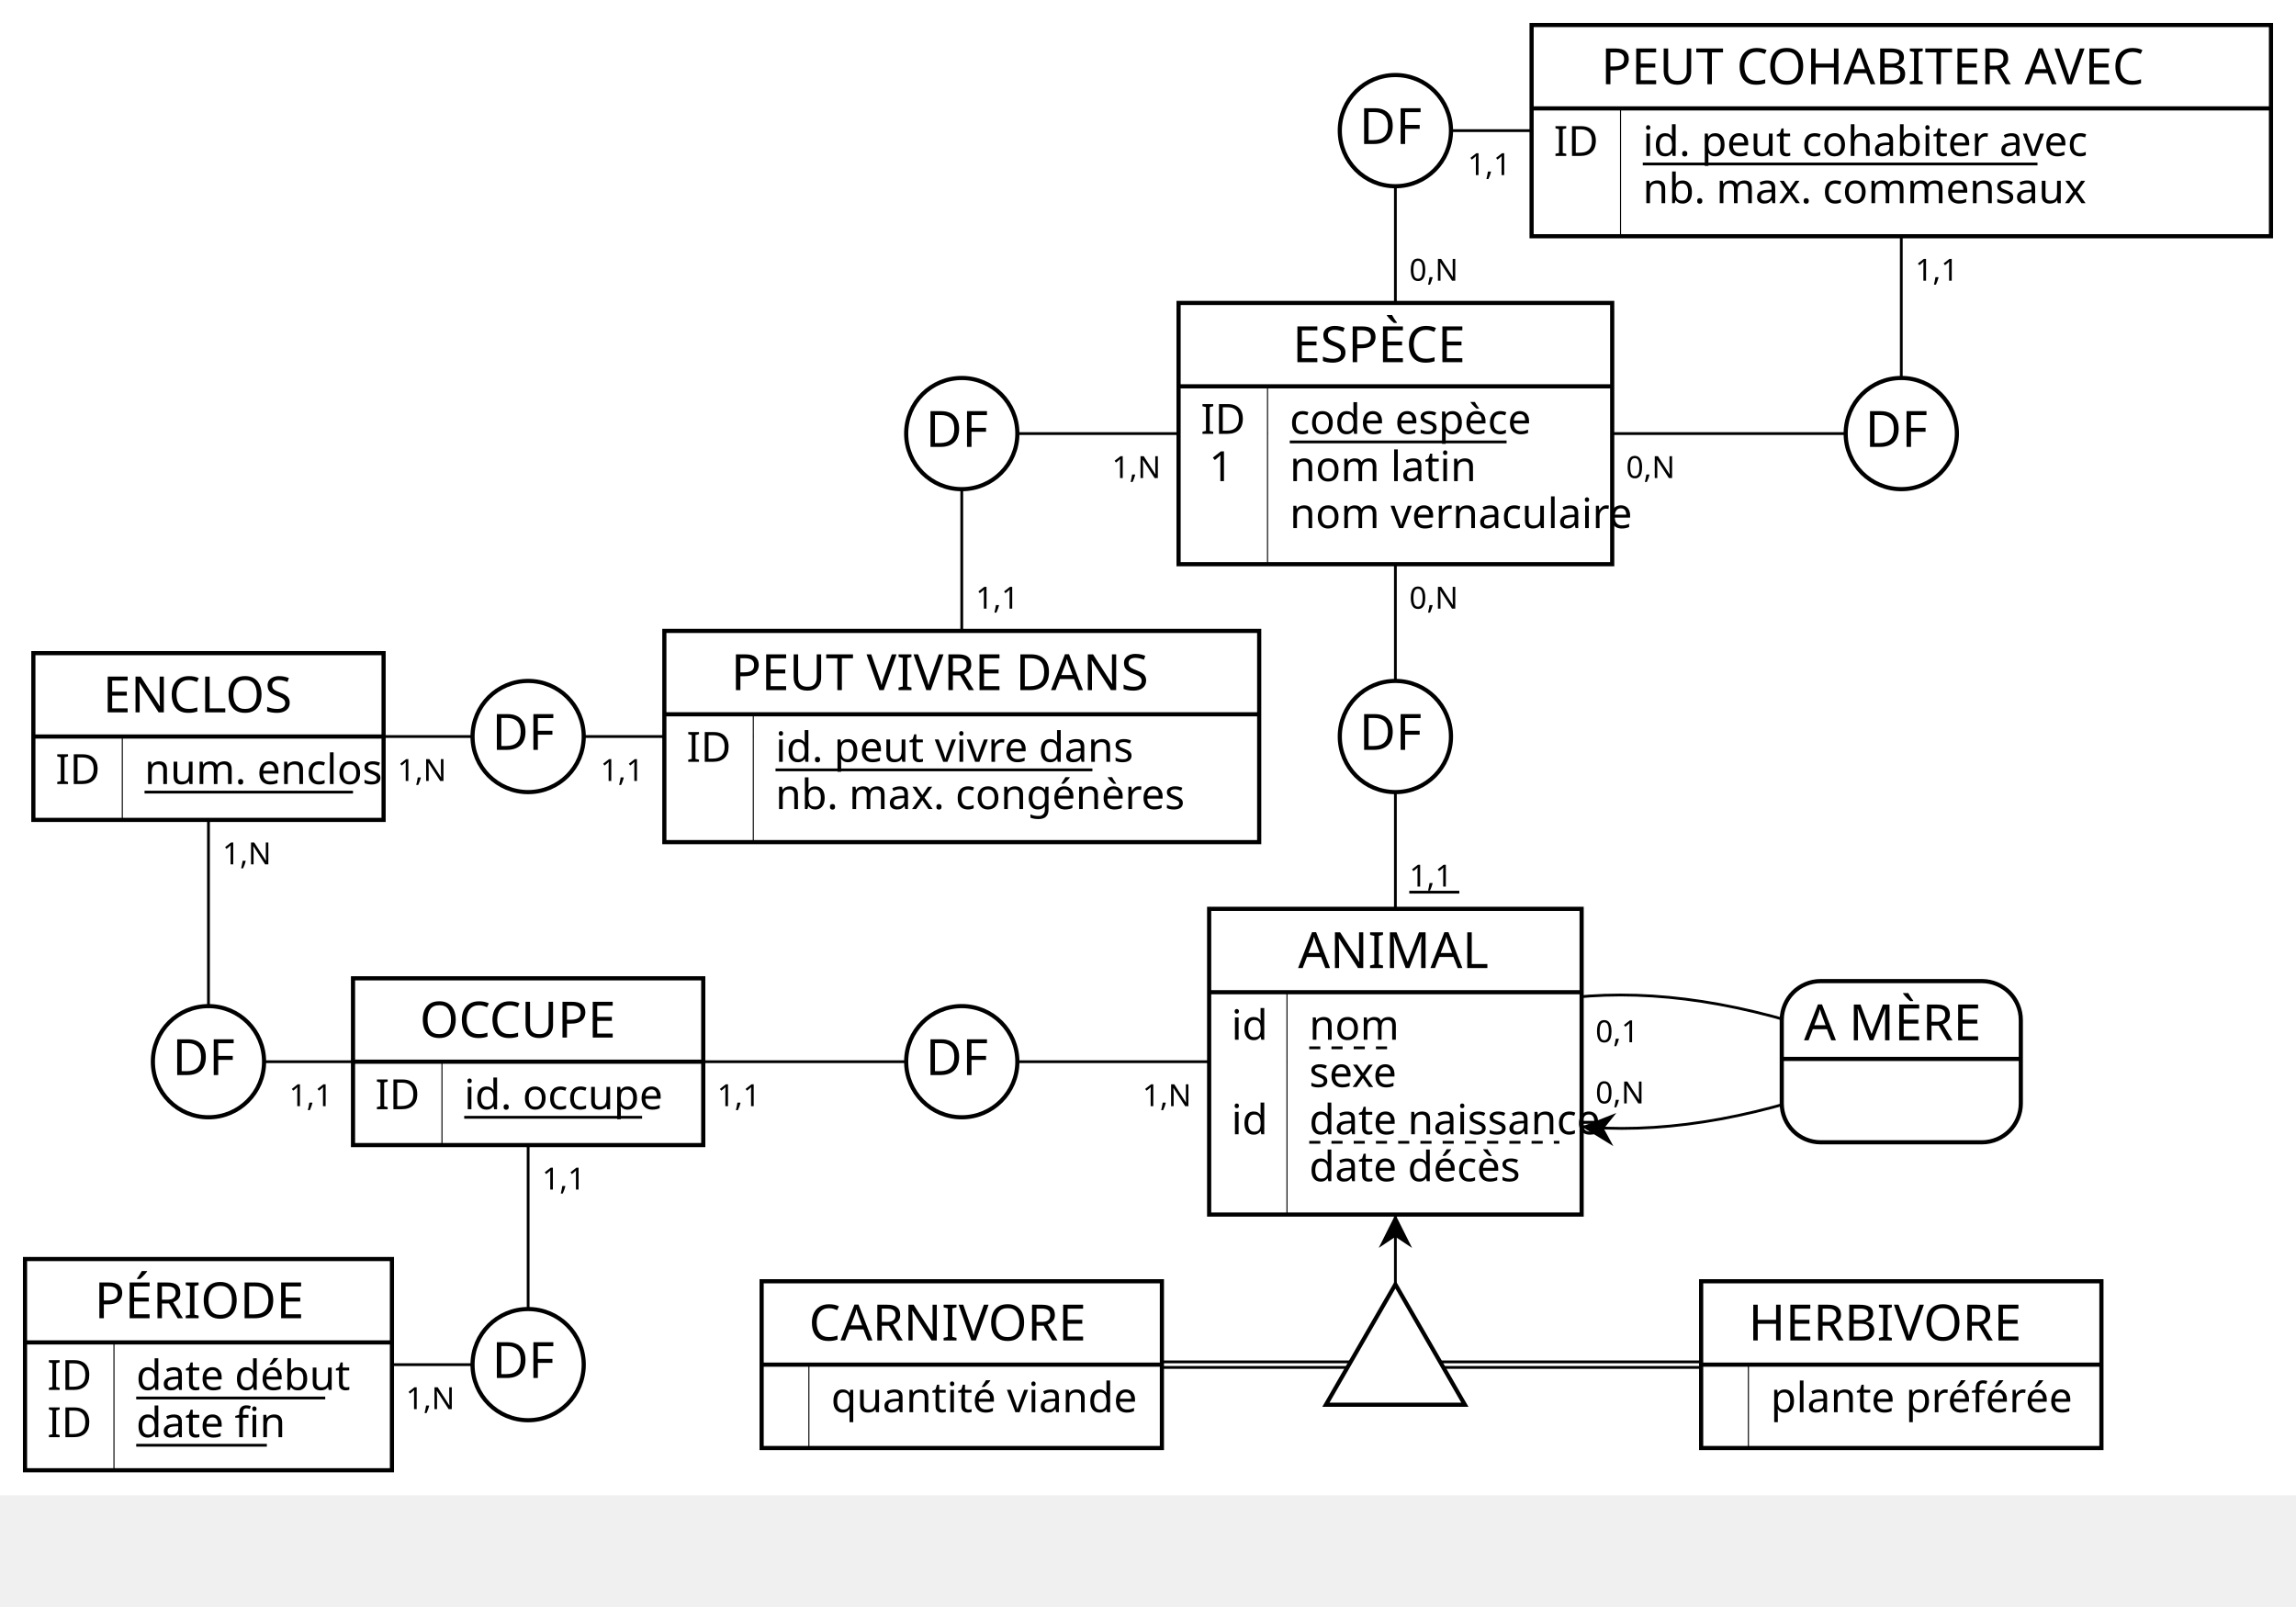
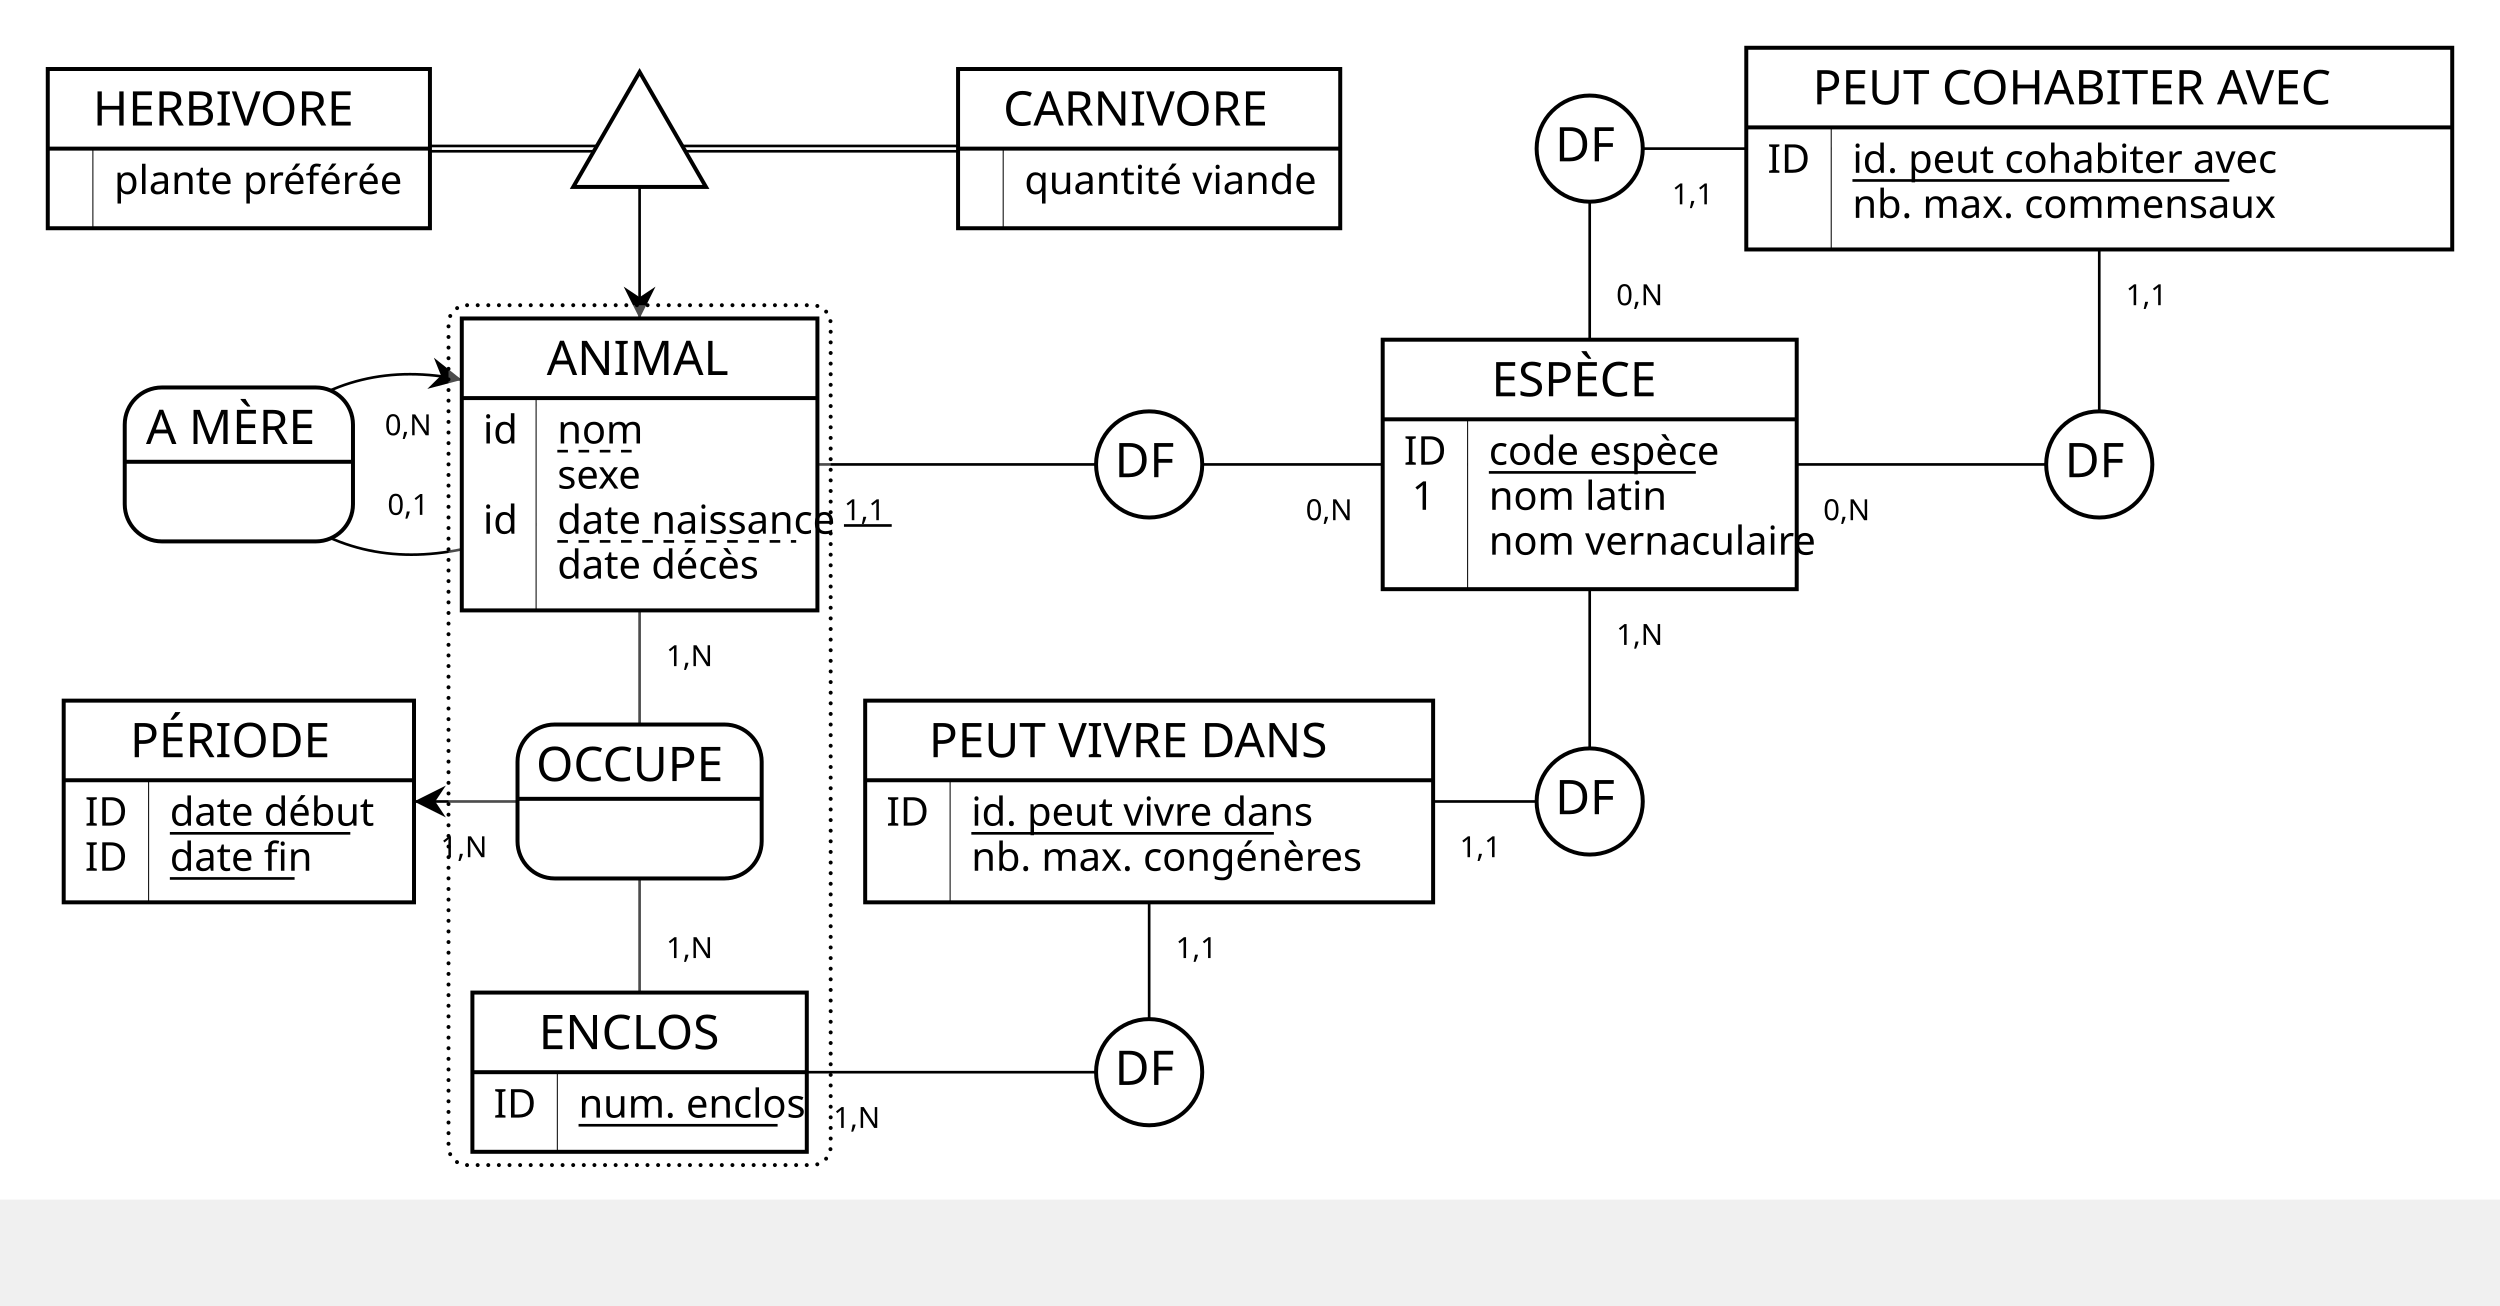
- <svg xmlns="http://www.w3.org/2000/svg" width="826" height="578" viewBox="0 0 826 578">
-   <rect x="0" y="0" width="826" height="538" fill="#FFFFFF" stroke="none" stroke-width="0" />
-   <g>
-     <line x1="502" y1="382" x2="502" y2="491" stroke="#000000" stroke-width="1" />
-     <polygon points="502 437 508 449 502 445 496 449" fill="#000000" stroke-width="0" />
-     <line x1="346" y1="492" x2="502" y2="492" stroke="#000000" stroke-width="1" />
-     <line x1="346" y1="490" x2="502" y2="490" stroke="#000000" stroke-width="1" />
-     <line x1="684" y1="492" x2="502" y2="492" stroke="#000000" stroke-width="1" />
-     <line x1="684" y1="490" x2="502" y2="490" stroke="#000000" stroke-width="1" />
-     <g>
-       <polygon points="502 462.13 477 505.43 527 505.43" stroke="#000000" stroke-width="1.5" fill="#FFFFFF" />
-       <text x="502" y="497" fill="#000000" font-family="Copperplate" font-size="18" />
-     </g>
-   </g>
-   <g>
-     <line x1="684" y1="47" x2="502" y2="47" stroke="#000000" stroke-width="1" />
-     <line x1="502" y1="156" x2="502" y2="47" stroke="#000000" stroke-width="1" />
-     <g>
-       <circle cx="502" cy="47" r="20" stroke="#000000" stroke-width="1.5" fill="#FFFFFF" />
-       <text x="489" y="51.8" fill="#000000" font-family="Copperplate" font-size="18">DF</text>
-     </g>
-     <text x="528" y="63" fill="#000000" font-family="Futura" font-size="11">1,1</text>
-     <text x="507" y="101" fill="#000000" font-family="Futura" font-size="11">0,N</text>
-   </g>
-   <g>
-     <line x1="346" y1="265" x2="346" y2="156" stroke="#000000" stroke-width="1" />
-     <line x1="502" y1="156" x2="346" y2="156" stroke="#000000" stroke-width="1" />
-     <g>
-       <circle cx="346" cy="156" r="20" stroke="#000000" stroke-width="1.5" fill="#FFFFFF" />
-       <text x="333" y="160.8" fill="#000000" font-family="Copperplate" font-size="18">DF</text>
-     </g>
-     <text x="351" y="219" fill="#000000" font-family="Futura" font-size="11">1,1</text>
-     <text x="400" y="172" fill="#000000" font-family="Futura" font-size="11">1,N</text>
-   </g>
-   <g>
-     <line x1="684" y1="47" x2="684" y2="156" stroke="#000000" stroke-width="1" />
-     <line x1="502" y1="156" x2="684" y2="156" stroke="#000000" stroke-width="1" />
-     <g>
-       <circle cx="684" cy="156" r="20" stroke="#000000" stroke-width="1.5" fill="#FFFFFF" />
-       <text x="671" y="160.8" fill="#000000" font-family="Copperplate" font-size="18">DF</text>
-     </g>
-     <text x="689" y="101" fill="#000000" font-family="Futura" font-size="11">1,1</text>
-     <text x="585" y="172" fill="#000000" font-family="Futura" font-size="11">0,N</text>
-   </g>
-   <g>
-     <line x1="346" y1="265" x2="190" y2="265" stroke="#000000" stroke-width="1" />
-     <line x1="75" y1="265" x2="190" y2="265" stroke="#000000" stroke-width="1" />
-     <g>
-       <circle cx="190" cy="265" r="20" stroke="#000000" stroke-width="1.5" fill="#FFFFFF" />
-       <text x="177" y="269.8" fill="#000000" font-family="Copperplate" font-size="18">DF</text>
-     </g>
-     <text x="216" y="281" fill="#000000" font-family="Futura" font-size="11">1,1</text>
-     <text x="143" y="281" fill="#000000" font-family="Futura" font-size="11">1,N</text>
-   </g>
-   <g>
-     <line x1="502" y1="156" x2="502" y2="265" stroke="#000000" stroke-width="1" />
-     <line x1="502" y1="382" x2="502" y2="265" stroke="#000000" stroke-width="1" />
-     <g>
-       <circle cx="502" cy="265" r="20" stroke="#000000" stroke-width="1.5" fill="#FFFFFF" />
-       <text x="489" y="269.8" fill="#000000" font-family="Copperplate" font-size="18">DF</text>
-     </g>
-     <text x="507" y="219" fill="#000000" font-family="Futura" font-size="11">0,N</text>
-     <text x="507" y="319" fill="#000000" font-family="Futura" font-size="11">1,1</text>
-     <line x1="507" y1="321" x2="525" y2="321" stroke="#000000" stroke-width="1" />
-   </g>
-   <g>
-     <line x1="190" y1="382" x2="75" y2="382" stroke="#000000" stroke-width="1" />
-     <line x1="75" y1="265" x2="75" y2="382" stroke="#000000" stroke-width="1" />
-     <g>
-       <circle cx="75" cy="382" r="20" stroke="#000000" stroke-width="1.5" fill="#FFFFFF" />
-       <text x="62" y="386.8" fill="#000000" font-family="Copperplate" font-size="18">DF</text>
-     </g>
-     <text x="104" y="398" fill="#000000" font-family="Futura" font-size="11">1,1</text>
-     <text x="80" y="311" fill="#000000" font-family="Futura" font-size="11">1,N</text>
-   </g>
-   <g>
-     <line x1="190" y1="382" x2="346" y2="382" stroke="#000000" stroke-width="1" />
-     <line x1="502" y1="382" x2="346" y2="382" stroke="#000000" stroke-width="1" />
-     <g>
-       <circle cx="346" cy="382" r="20" stroke="#000000" stroke-width="1.5" fill="#FFFFFF" />
-       <text x="333" y="386.8" fill="#000000" font-family="Copperplate" font-size="18">DF</text>
-     </g>
-     <text x="258" y="398" fill="#000000" font-family="Futura" font-size="11">1,1</text>
-     <text x="411" y="398" fill="#000000" font-family="Futura" font-size="11">1,N</text>
-   </g>
-   <g>
-     <path d="M502 382 C549.33 350 610 350 684 382" fill="none" stroke="#000000" stroke-width="1" />
-     <path d="M502 382 C550 414 610.67 414 684 382" fill="none" stroke="#000000" stroke-width="1" />
-     <polygon points="569.01 405.37 581.49 400.45 576.98 406.07 580.43 412.4" fill="#000000" stroke-width="0" />
-     <g>
-       <path d="M713 353 a14 14 90 0 1 14 14 V381 h-86 V367 a14 14 90 0 1 14 -14" fill="#FFFFFF" stroke="#FFFFFF" stroke-width="0" />
-       <path d="M727 381 v16 a14 14 90 0 1 -14 14 H655 a14 14 90 0 1 -14 -14 V381 H86" fill="#FFFFFF" stroke="#FFFFFF" stroke-width="0" />
-       <rect x="641" y="353" width="86" height="58" fill="none" rx="14" stroke="#000000" stroke-width="1.5" />
-       <line x1="641" y1="381" x2="727" y2="381" stroke="#000000" stroke-width="1.5" />
-       <text x="649" y="374.3" fill="#000000" font-family="Copperplate" font-size="18">A MÈRE</text>
-     </g>
-     <text x="574" y="375" fill="#000000" font-family="Futura" font-size="11">0,1</text>
-     <text x="574" y="397" fill="#000000" font-family="Futura" font-size="11">0,N</text>
-   </g>
-   <g>
-     <line x1="190" y1="382" x2="190" y2="491" stroke="#000000" stroke-width="1" />
-     <line x1="75" y1="491" x2="190" y2="491" stroke="#000000" stroke-width="1" />
-     <g>
-       <circle cx="190" cy="491" r="20" stroke="#000000" stroke-width="1.5" fill="#FFFFFF" />
-       <text x="177" y="495.8" fill="#000000" font-family="Copperplate" font-size="18">DF</text>
-     </g>
-     <text x="195" y="428" fill="#000000" font-family="Futura" font-size="11">1,1</text>
-     <text x="146" y="507" fill="#000000" font-family="Futura" font-size="11">1,N</text>
-   </g>
-   <g>
-     <g>
-       <rect x="551" y="9" width="266" height="30" fill="#FFFFFF" stroke="none" stroke-width="0" opacity="1" />
-       <rect x="583" y="39" width="234" height="46" fill="#FFFFFF" stroke="none" stroke-width="0" opacity="1" />
-       <rect x="551" y="39" width="32" height="46" fill="#FFFFFF" stroke="none" stroke-width="0" opacity="1" />
-       <line x1="583" y1="39" x2="583" y2="85" stroke="#000000" stroke-width="0.38" />
-       <rect x="551" y="9" width="266" height="76" fill="none" stroke="#000000" stroke-width="1.5" opacity="1" />
-       <line x1="551" y1="39" x2="817" y2="39" stroke="#000000" stroke-width="1.5" />
-     </g>
-     <text x="576" y="30.3" fill="#000000" font-family="Copperplate" font-size="18">PEUT COHABITER AVEC</text>
-     <text x="591" y="56.1" fill="#000000" font-family="Gill Sans" font-size="15">id. peut cohabiter avec</text>
-     <text x="559" y="56.1" fill="#000000" font-family="Gill Sans" font-size="15">ID</text>
-     <line x1="591" y1="59" x2="733" y2="59" stroke="#000000" stroke-width="1" />
-     <text x="591" y="73.1" fill="#000000" font-family="Gill Sans" font-size="15">nb. max. commensaux</text>
-     <text x="566" y="73.1" fill="#000000" font-family="Gill Sans" font-size="15" />
-   </g>
-   <g>
-     <g>
-       <rect x="424" y="109" width="156" height="30" fill="#FFFFFF" stroke="none" stroke-width="0" opacity="1" />
-       <rect x="456" y="139" width="124" height="64" fill="#FFFFFF" stroke="none" stroke-width="0" opacity="1" />
-       <rect x="424" y="139" width="32" height="64" fill="#FFFFFF" stroke="none" stroke-width="0" opacity="1" />
-       <line x1="456" y1="139" x2="456" y2="203" stroke="#000000" stroke-width="0.38" />
-       <rect x="424" y="109" width="156" height="94" fill="none" stroke="#000000" stroke-width="1.5" opacity="1" />
-       <line x1="424" y1="139" x2="580" y2="139" stroke="#000000" stroke-width="1.5" />
-     </g>
-     <text x="465" y="130.3" fill="#000000" font-family="Copperplate" font-size="18">ESPÈCE</text>
-     <text x="464" y="156.1" fill="#000000" font-family="Gill Sans" font-size="15">code espèce</text>
-     <text x="432" y="156.1" fill="#000000" font-family="Gill Sans" font-size="15">ID</text>
-     <line x1="464" y1="159" x2="542" y2="159" stroke="#000000" stroke-width="1" />
-     <text x="464" y="173.1" fill="#000000" font-family="Gill Sans" font-size="15">nom latin</text>
-     <text x="435" y="173.1" fill="#000000" font-family="Gill Sans" font-size="15">1</text>
-     <text x="464" y="190" fill="#000000" font-family="Gill Sans" font-size="15">nom vernaculaire</text>
-     <text x="439" y="190" fill="#000000" font-family="Gill Sans" font-size="15" />
-   </g>
-   <g>
-     <g>
-       <rect x="12" y="235" width="126" height="30" fill="#FFFFFF" stroke="none" stroke-width="0" opacity="1" />
-       <rect x="44" y="265" width="94" height="30" fill="#FFFFFF" stroke="none" stroke-width="0" opacity="1" />
-       <rect x="12" y="265" width="32" height="30" fill="#FFFFFF" stroke="none" stroke-width="0" opacity="1" />
-       <line x1="44" y1="265" x2="44" y2="295" stroke="#000000" stroke-width="0.38" />
-       <rect x="12" y="235" width="126" height="60" fill="none" stroke="#000000" stroke-width="1.5" opacity="1" />
-       <line x1="12" y1="265" x2="138" y2="265" stroke="#000000" stroke-width="1.5" />
-     </g>
-     <text x="37" y="256.3" fill="#000000" font-family="Copperplate" font-size="18">ENCLOS</text>
-     <text x="52" y="282.1" fill="#000000" font-family="Gill Sans" font-size="15">num. enclos</text>
-     <text x="20" y="282.1" fill="#000000" font-family="Gill Sans" font-size="15">ID</text>
-     <line x1="52" y1="285" x2="127" y2="285" stroke="#000000" stroke-width="1" />
-   </g>
-   <g>
-     <g>
-       <rect x="239" y="227" width="214" height="30" fill="#FFFFFF" stroke="none" stroke-width="0" opacity="1" />
-       <rect x="271" y="257" width="182" height="46" fill="#FFFFFF" stroke="none" stroke-width="0" opacity="1" />
-       <rect x="239" y="257" width="32" height="46" fill="#FFFFFF" stroke="none" stroke-width="0" opacity="1" />
-       <line x1="271" y1="257" x2="271" y2="303" stroke="#000000" stroke-width="0.38" />
-       <rect x="239" y="227" width="214" height="76" fill="none" stroke="#000000" stroke-width="1.5" opacity="1" />
-       <line x1="239" y1="257" x2="453" y2="257" stroke="#000000" stroke-width="1.5" />
-     </g>
-     <text x="263" y="248.3" fill="#000000" font-family="Copperplate" font-size="18">PEUT VIVRE DANS</text>
-     <text x="279" y="274.1" fill="#000000" font-family="Gill Sans" font-size="15">id. peut vivre dans</text>
-     <text x="247" y="274.1" fill="#000000" font-family="Gill Sans" font-size="15">ID</text>
-     <line x1="279" y1="277" x2="393" y2="277" stroke="#000000" stroke-width="1" />
-     <text x="279" y="291.1" fill="#000000" font-family="Gill Sans" font-size="15">nb. max. congénères</text>
-     <text x="254" y="291.1" fill="#000000" font-family="Gill Sans" font-size="15" />
-   </g>
-   <g>
-     <g>
-       <rect x="127" y="352" width="126" height="30" fill="#FFFFFF" stroke="none" stroke-width="0" opacity="1" />
-       <rect x="159" y="382" width="94" height="30" fill="#FFFFFF" stroke="none" stroke-width="0" opacity="1" />
-       <rect x="127" y="382" width="32" height="30" fill="#FFFFFF" stroke="none" stroke-width="0" opacity="1" />
-       <line x1="159" y1="382" x2="159" y2="412" stroke="#000000" stroke-width="0.38" />
-       <rect x="127" y="352" width="126" height="60" fill="none" stroke="#000000" stroke-width="1.5" opacity="1" />
-       <line x1="127" y1="382" x2="253" y2="382" stroke="#000000" stroke-width="1.5" />
-     </g>
-     <text x="151" y="373.3" fill="#000000" font-family="Copperplate" font-size="18">OCCUPE</text>
-     <text x="167" y="399.1" fill="#000000" font-family="Gill Sans" font-size="15">id. occupe</text>
-     <text x="135" y="399.1" fill="#000000" font-family="Gill Sans" font-size="15">ID</text>
-     <line x1="167" y1="402" x2="231" y2="402" stroke="#000000" stroke-width="1" />
-   </g>
-   <g>
-     <g>
-       <rect x="435" y="327" width="134" height="30" fill="#FFFFFF" stroke="none" stroke-width="0" opacity="1" />
-       <rect x="463" y="357" width="106" height="80" fill="#FFFFFF" stroke="none" stroke-width="0" opacity="1" />
-       <rect x="435" y="357" width="28" height="80" fill="#FFFFFF" stroke="none" stroke-width="0" opacity="1" />
-       <line x1="463" y1="357" x2="463" y2="437" stroke="#000000" stroke-width="0.38" />
-       <rect x="435" y="327" width="134" height="110" fill="none" stroke="#000000" stroke-width="1.5" opacity="1" />
-       <line x1="435" y1="357" x2="569" y2="357" stroke="#000000" stroke-width="1.5" />
-     </g>
-     <text x="467" y="348.3" fill="#000000" font-family="Copperplate" font-size="18">ANIMAL</text>
-     <text x="471" y="374.1" fill="#000000" font-family="Gill Sans" font-size="15">nom</text>
-     <text x="443" y="374.1" fill="#000000" font-family="Gill Sans" font-size="15">id</text>
-     <line x1="471" y1="377" x2="500" y2="377" stroke="#000000" stroke-width="1" stroke-dasharray="4" />
-     <text x="471" y="391.1" fill="#000000" font-family="Gill Sans" font-size="15">sexe</text>
-     <text x="448" y="391.1" fill="#000000" font-family="Gill Sans" font-size="15" />
-     <text x="471" y="408.1" fill="#000000" font-family="Gill Sans" font-size="15">date naissance</text>
-     <text x="443" y="408.1" fill="#000000" font-family="Gill Sans" font-size="15">id</text>
-     <line x1="471" y1="411" x2="561" y2="411" stroke="#000000" stroke-width="1" stroke-dasharray="4" />
-     <text x="471" y="425" fill="#000000" font-family="Gill Sans" font-size="15">date décès</text>
-     <text x="448" y="425" fill="#000000" font-family="Gill Sans" font-size="15" />
-   </g>
-   <g>
-     <g>
-       <rect x="9" y="453" width="132" height="30" fill="#FFFFFF" stroke="none" stroke-width="0" opacity="1" />
-       <rect x="41" y="483" width="100" height="46" fill="#FFFFFF" stroke="none" stroke-width="0" opacity="1" />
-       <rect x="9" y="483" width="32" height="46" fill="#FFFFFF" stroke="none" stroke-width="0" opacity="1" />
-       <line x1="41" y1="483" x2="41" y2="529" stroke="#000000" stroke-width="0.38" />
-       <rect x="9" y="453" width="132" height="76" fill="none" stroke="#000000" stroke-width="1.5" opacity="1" />
-       <line x1="9" y1="483" x2="141" y2="483" stroke="#000000" stroke-width="1.5" />
-     </g>
-     <text x="34" y="474.3" fill="#000000" font-family="Copperplate" font-size="18">PÉRIODE</text>
-     <text x="49" y="500.1" fill="#000000" font-family="Gill Sans" font-size="15">date début</text>
-     <text x="17" y="500.1" fill="#000000" font-family="Gill Sans" font-size="15">ID</text>
-     <line x1="49" y1="503" x2="117" y2="503" stroke="#000000" stroke-width="1" />
-     <text x="49" y="517.1" fill="#000000" font-family="Gill Sans" font-size="15">date fin</text>
-     <text x="17" y="517.1" fill="#000000" font-family="Gill Sans" font-size="15">ID</text>
-     <line x1="49" y1="520" x2="96" y2="520" stroke="#000000" stroke-width="1" />
-   </g>
-   <g>
-     <g>
-       <rect x="274" y="461" width="144" height="30" fill="#FFFFFF" stroke="none" stroke-width="0" opacity="1" />
-       <rect x="291" y="491" width="127" height="30" fill="#FFFFFF" stroke="none" stroke-width="0" opacity="1" />
-       <rect x="274" y="491" width="17" height="30" fill="#FFFFFF" stroke="none" stroke-width="0" opacity="1" />
-       <line x1="291" y1="491" x2="291" y2="521" stroke="#000000" stroke-width="0.38" />
-       <rect x="274" y="461" width="144" height="60" fill="none" stroke="#000000" stroke-width="1.5" opacity="1" />
-       <line x1="274" y1="491" x2="418" y2="491" stroke="#000000" stroke-width="1.5" />
-     </g>
-     <text x="291" y="482.3" fill="#000000" font-family="Copperplate" font-size="18">CARNIVORE</text>
-     <text x="299" y="508.1" fill="#000000" font-family="Gill Sans" font-size="15">quantité viande</text>
-     <text x="282" y="508.1" fill="#000000" font-family="Gill Sans" font-size="15" />
-   </g>
-   <g>
-     <g>
-       <rect x="612" y="461" width="144" height="30" fill="#FFFFFF" stroke="none" stroke-width="0" opacity="1" />
-       <rect x="629" y="491" width="127" height="30" fill="#FFFFFF" stroke="none" stroke-width="0" opacity="1" />
-       <rect x="612" y="491" width="17" height="30" fill="#FFFFFF" stroke="none" stroke-width="0" opacity="1" />
-       <line x1="629" y1="491" x2="629" y2="521" stroke="#000000" stroke-width="0.38" />
-       <rect x="612" y="461" width="144" height="60" fill="none" stroke="#000000" stroke-width="1.5" opacity="1" />
-       <line x1="612" y1="491" x2="756" y2="491" stroke="#000000" stroke-width="1.5" />
-     </g>
-     <text x="629" y="482.3" fill="#000000" font-family="Copperplate" font-size="18">HERBIVORE</text>
-     <text x="637" y="508.1" fill="#000000" font-family="Gill Sans" font-size="15">plante préférée</text>
-     <text x="620" y="508.1" fill="#000000" font-family="Gill Sans" font-size="15" />
+ <svg xmlns="http://www.w3.org/2000/svg" width="942" height="492" viewBox="0 0 942 492">
+   <rect x="0" y="0" width="942" height="452" fill="#FFFFFF" stroke="none" stroke-width="0" />
+   <g>
+     <line x1="241" y1="175" x2="241" y2="56" stroke="#000000" stroke-width="1" />
+     <polygon points="241 120 235 108 241 112 247 108" fill="#000000" stroke-width="0" />
+     <line x1="433" y1="57" x2="241" y2="57" stroke="#000000" stroke-width="1" />
+     <line x1="433" y1="55" x2="241" y2="55" stroke="#000000" stroke-width="1" />
+     <line x1="90" y1="57" x2="241" y2="57" stroke="#000000" stroke-width="1" />
+     <line x1="90" y1="55" x2="241" y2="55" stroke="#000000" stroke-width="1" />
+     <g>
+       <polygon points="241 27.13 216 70.43 266 70.43" stroke="#000000" stroke-width="1.5" fill="#FFFFFF" />
+       <text x="241" y="62" fill="#000000" font-family="Copperplate" font-size="18" />
+     </g>
+   </g>
+   <g>
+     <line x1="791" y1="56" x2="599" y2="56" stroke="#000000" stroke-width="1" />
+     <line x1="599" y1="175" x2="599" y2="56" stroke="#000000" stroke-width="1" />
+     <g>
+       <circle cx="599" cy="56" r="20" stroke="#000000" stroke-width="1.5" fill="#FFFFFF" />
+       <text x="586" y="60.8" fill="#000000" font-family="Copperplate" font-size="18">DF</text>
+     </g>
+     <text x="630" y="77" fill="#000000" font-family="Futura" font-size="11">1,1</text>
+     <text x="609" y="115" fill="#000000" font-family="Futura" font-size="11">0,N</text>
+   </g>
+   <g>
+     <path d="M241 175 C176.67 220.33 126.33 220.33 90 175" fill="none" stroke="#000000" stroke-width="1" />
+     <path d="M241 175 C176 129.67 125.67 129.67 90 175" fill="none" stroke="#000000" stroke-width="1" />
+     <polygon points="173.99 143.11 161.02 146.53 166.16 141.47 163.48 134.78" fill="#000000" stroke-width="0" />
+     <g>
+       <path d="M119 146 a14 14 90 0 1 14 14 V174 h-86 V160 a14 14 90 0 1 14 -14" fill="#FFFFFF" stroke="#FFFFFF" stroke-width="0" />
+       <path d="M133 174 v16 a14 14 90 0 1 -14 14 H61 a14 14 90 0 1 -14 -14 V174 H86" fill="#FFFFFF" stroke="#FFFFFF" stroke-width="0" />
+       <rect x="47" y="146" width="86" height="58" fill="none" rx="14" stroke="#000000" stroke-width="1.5" />
+       <line x1="47" y1="174" x2="133" y2="174" stroke="#000000" stroke-width="1.5" />
+       <text x="55" y="167.3" fill="#000000" font-family="Copperplate" font-size="18">A MÈRE</text>
+     </g>
+     <text x="146" y="194" fill="#000000" font-family="Futura" font-size="11">0,1</text>
+     <text x="145" y="164" fill="#000000" font-family="Futura" font-size="11">0,N</text>
+   </g>
+   <g>
+     <line x1="599" y1="175" x2="433" y2="175" stroke="#000000" stroke-width="1" />
+     <line x1="241" y1="175" x2="433" y2="175" stroke="#000000" stroke-width="1" />
+     <g>
+       <circle cx="433" cy="175" r="20" stroke="#000000" stroke-width="1.5" fill="#FFFFFF" />
+       <text x="420" y="179.8" fill="#000000" font-family="Copperplate" font-size="18">DF</text>
+     </g>
+     <text x="492" y="196" fill="#000000" font-family="Futura" font-size="11">0,N</text>
+     <text x="318" y="196" fill="#000000" font-family="Futura" font-size="11">1,1</text>
+     <line x1="318" y1="198" x2="336" y2="198" stroke="#000000" stroke-width="1" />
+   </g>
+   <g>
+     <line x1="791" y1="56" x2="791" y2="175" stroke="#000000" stroke-width="1" />
+     <line x1="599" y1="175" x2="791" y2="175" stroke="#000000" stroke-width="1" />
+     <g>
+       <circle cx="791" cy="175" r="20" stroke="#000000" stroke-width="1.5" fill="#FFFFFF" />
+       <text x="778" y="179.8" fill="#000000" font-family="Copperplate" font-size="18">DF</text>
+     </g>
+     <text x="801" y="115" fill="#000000" font-family="Futura" font-size="11">1,1</text>
+     <text x="687" y="196" fill="#000000" font-family="Futura" font-size="11">0,N</text>
+   </g>
+   <g>
+     <line x1="241" y1="175" x2="241" y2="302" stroke="#000000" stroke-width="1" />
+     <line x1="90" y1="302" x2="241" y2="302" stroke="#000000" stroke-width="1" />
+     <polygon points="156 302 168 296 164 302 168 308" fill="#000000" stroke-width="0" />
+     <line x1="241" y1="404" x2="241" y2="302" stroke="#000000" stroke-width="1" />
+     <g>
+       <path d="M176 115 L306 115 a7 7 0 0 1 7 7 L313 432 a7 7 0 0 1 -7 7 L176 439 a7 7 0 0 1 -7 -7 L169 122 a7 7 0 0 1 7 -7" fill="#FFFFFF" stroke="none" stroke-width="0" opacity="0.3" />
+       <path d="M176 115 L306 115 a7 7 0 0 1 7 7 L313 432 a7 7 0 0 1 -7 7 L176 439 a7 7 0 0 1 -7 -7 L169 122 a7 7 0 0 1 7 -7" fill="none" stroke="#000000" stroke-width="1.5" stroke-dasharray="0,4" stroke-linecap="round" />
+       <path d="M273 273 a14 14 90 0 1 14 14 V301 h-92 V287 a14 14 90 0 1 14 -14" fill="#FFFFFF" stroke="#FFFFFF" stroke-width="0" />
+       <path d="M287 301 v16 a14 14 90 0 1 -14 14 H209 a14 14 90 0 1 -14 -14 V301 H92" fill="#FFFFFF" stroke="#FFFFFF" stroke-width="0" />
+       <rect x="195" y="273" width="92" height="58" fill="none" rx="14" stroke="#000000" stroke-width="1.5" />
+       <line x1="195" y1="301" x2="287" y2="301" stroke="#000000" stroke-width="1.5" />
+       <text x="202" y="294.3" fill="#000000" font-family="Copperplate" font-size="18">OCCUPE</text>
+     </g>
+     <text x="251" y="251" fill="#000000" font-family="Futura" font-size="11">1,N</text>
+     <text x="166" y="323" fill="#000000" font-family="Futura" font-size="11">1,N</text>
+     <text x="251" y="361" fill="#000000" font-family="Futura" font-size="11">1,N</text>
+   </g>
+   <g>
+     <line x1="433" y1="302" x2="599" y2="302" stroke="#000000" stroke-width="1" />
+     <line x1="599" y1="175" x2="599" y2="302" stroke="#000000" stroke-width="1" />
+     <g>
+       <circle cx="599" cy="302" r="20" stroke="#000000" stroke-width="1.5" fill="#FFFFFF" />
+       <text x="586" y="306.8" fill="#000000" font-family="Copperplate" font-size="18">DF</text>
+     </g>
+     <text x="550" y="323" fill="#000000" font-family="Futura" font-size="11">1,1</text>
+     <text x="609" y="243" fill="#000000" font-family="Futura" font-size="11">1,N</text>
+   </g>
+   <g>
+     <line x1="433" y1="302" x2="433" y2="404" stroke="#000000" stroke-width="1" />
+     <line x1="241" y1="404" x2="433" y2="404" stroke="#000000" stroke-width="1" />
+     <g>
+       <circle cx="433" cy="404" r="20" stroke="#000000" stroke-width="1.5" fill="#FFFFFF" />
+       <text x="420" y="408.8" fill="#000000" font-family="Copperplate" font-size="18">DF</text>
+     </g>
+     <text x="443" y="361" fill="#000000" font-family="Futura" font-size="11">1,1</text>
+     <text x="314" y="425" fill="#000000" font-family="Futura" font-size="11">1,N</text>
+   </g>
+   <g>
+     <g>
+       <rect x="18" y="26" width="144" height="30" fill="#FFFFFF" stroke="none" stroke-width="0" opacity="1" />
+       <rect x="35" y="56" width="127" height="30" fill="#FFFFFF" stroke="none" stroke-width="0" opacity="1" />
+       <rect x="18" y="56" width="17" height="30" fill="#FFFFFF" stroke="none" stroke-width="0" opacity="1" />
+       <line x1="35" y1="56" x2="35" y2="86" stroke="#000000" stroke-width="0.38" />
+       <rect x="18" y="26" width="144" height="60" fill="none" stroke="#000000" stroke-width="1.5" opacity="1" />
+       <line x1="18" y1="56" x2="162" y2="56" stroke="#000000" stroke-width="1.5" />
+     </g>
+     <text x="35" y="47.3" fill="#000000" font-family="Copperplate" font-size="18">HERBIVORE</text>
+     <text x="43" y="73.1" fill="#000000" font-family="Gill Sans" font-size="15">plante préférée</text>
+     <text x="26" y="73.1" fill="#000000" font-family="Gill Sans" font-size="15" />
+   </g>
+   <g>
+     <g>
+       <rect x="361" y="26" width="144" height="30" fill="#FFFFFF" stroke="none" stroke-width="0" opacity="1" />
+       <rect x="378" y="56" width="127" height="30" fill="#FFFFFF" stroke="none" stroke-width="0" opacity="1" />
+       <rect x="361" y="56" width="17" height="30" fill="#FFFFFF" stroke="none" stroke-width="0" opacity="1" />
+       <line x1="378" y1="56" x2="378" y2="86" stroke="#000000" stroke-width="0.38" />
+       <rect x="361" y="26" width="144" height="60" fill="none" stroke="#000000" stroke-width="1.5" opacity="1" />
+       <line x1="361" y1="56" x2="505" y2="56" stroke="#000000" stroke-width="1.5" />
+     </g>
+     <text x="378" y="47.3" fill="#000000" font-family="Copperplate" font-size="18">CARNIVORE</text>
+     <text x="386" y="73.1" fill="#000000" font-family="Gill Sans" font-size="15">quantité viande</text>
+     <text x="369" y="73.1" fill="#000000" font-family="Gill Sans" font-size="15" />
+   </g>
+   <g>
+     <g>
+       <rect x="658" y="18" width="266" height="30" fill="#FFFFFF" stroke="none" stroke-width="0" opacity="1" />
+       <rect x="690" y="48" width="234" height="46" fill="#FFFFFF" stroke="none" stroke-width="0" opacity="1" />
+       <rect x="658" y="48" width="32" height="46" fill="#FFFFFF" stroke="none" stroke-width="0" opacity="1" />
+       <line x1="690" y1="48" x2="690" y2="94" stroke="#000000" stroke-width="0.38" />
+       <rect x="658" y="18" width="266" height="76" fill="none" stroke="#000000" stroke-width="1.5" opacity="1" />
+       <line x1="658" y1="48" x2="924" y2="48" stroke="#000000" stroke-width="1.5" />
+     </g>
+     <text x="683" y="39.3" fill="#000000" font-family="Copperplate" font-size="18">PEUT COHABITER AVEC</text>
+     <text x="698" y="65.1" fill="#000000" font-family="Gill Sans" font-size="15">id. peut cohabiter avec</text>
+     <text x="666" y="65.1" fill="#000000" font-family="Gill Sans" font-size="15">ID</text>
+     <line x1="698" y1="68" x2="840" y2="68" stroke="#000000" stroke-width="1" />
+     <text x="698" y="82.1" fill="#000000" font-family="Gill Sans" font-size="15">nb. max. commensaux</text>
+     <text x="673" y="82.1" fill="#000000" font-family="Gill Sans" font-size="15" />
+   </g>
+   <g>
+     <g>
+       <rect x="174" y="120" width="134" height="30" fill="#FFFFFF" stroke="none" stroke-width="0" opacity="1" />
+       <rect x="202" y="150" width="106" height="80" fill="#FFFFFF" stroke="none" stroke-width="0" opacity="1" />
+       <rect x="174" y="150" width="28" height="80" fill="#FFFFFF" stroke="none" stroke-width="0" opacity="1" />
+       <line x1="202" y1="150" x2="202" y2="230" stroke="#000000" stroke-width="0.38" />
+       <rect x="174" y="120" width="134" height="110" fill="none" stroke="#000000" stroke-width="1.5" opacity="1" />
+       <line x1="174" y1="150" x2="308" y2="150" stroke="#000000" stroke-width="1.5" />
+     </g>
+     <text x="206" y="141.3" fill="#000000" font-family="Copperplate" font-size="18">ANIMAL</text>
+     <text x="210" y="167.1" fill="#000000" font-family="Gill Sans" font-size="15">nom</text>
+     <text x="182" y="167.1" fill="#000000" font-family="Gill Sans" font-size="15">id</text>
+     <line x1="210" y1="170" x2="239" y2="170" stroke="#000000" stroke-width="1" stroke-dasharray="4" />
+     <text x="210" y="184.1" fill="#000000" font-family="Gill Sans" font-size="15">sexe</text>
+     <text x="187" y="184.1" fill="#000000" font-family="Gill Sans" font-size="15" />
+     <text x="210" y="201.1" fill="#000000" font-family="Gill Sans" font-size="15">date naissance</text>
+     <text x="182" y="201.1" fill="#000000" font-family="Gill Sans" font-size="15">id</text>
+     <line x1="210" y1="204" x2="300" y2="204" stroke="#000000" stroke-width="1" stroke-dasharray="4" />
+     <text x="210" y="218" fill="#000000" font-family="Gill Sans" font-size="15">date décès</text>
+     <text x="187" y="218" fill="#000000" font-family="Gill Sans" font-size="15" />
+   </g>
+   <g>
+     <g>
+       <rect x="521" y="128" width="156" height="30" fill="#FFFFFF" stroke="none" stroke-width="0" opacity="1" />
+       <rect x="553" y="158" width="124" height="64" fill="#FFFFFF" stroke="none" stroke-width="0" opacity="1" />
+       <rect x="521" y="158" width="32" height="64" fill="#FFFFFF" stroke="none" stroke-width="0" opacity="1" />
+       <line x1="553" y1="158" x2="553" y2="222" stroke="#000000" stroke-width="0.38" />
+       <rect x="521" y="128" width="156" height="94" fill="none" stroke="#000000" stroke-width="1.5" opacity="1" />
+       <line x1="521" y1="158" x2="677" y2="158" stroke="#000000" stroke-width="1.5" />
+     </g>
+     <text x="562" y="149.3" fill="#000000" font-family="Copperplate" font-size="18">ESPÈCE</text>
+     <text x="561" y="175.1" fill="#000000" font-family="Gill Sans" font-size="15">code espèce</text>
+     <text x="529" y="175.1" fill="#000000" font-family="Gill Sans" font-size="15">ID</text>
+     <line x1="561" y1="178" x2="639" y2="178" stroke="#000000" stroke-width="1" />
+     <text x="561" y="192.1" fill="#000000" font-family="Gill Sans" font-size="15">nom latin</text>
+     <text x="532" y="192.1" fill="#000000" font-family="Gill Sans" font-size="15">1</text>
+     <text x="561" y="209" fill="#000000" font-family="Gill Sans" font-size="15">nom vernaculaire</text>
+     <text x="536" y="209" fill="#000000" font-family="Gill Sans" font-size="15" />
+   </g>
+   <g>
+     <g>
+       <rect x="24" y="264" width="132" height="30" fill="#FFFFFF" stroke="none" stroke-width="0" opacity="1" />
+       <rect x="56" y="294" width="100" height="46" fill="#FFFFFF" stroke="none" stroke-width="0" opacity="1" />
+       <rect x="24" y="294" width="32" height="46" fill="#FFFFFF" stroke="none" stroke-width="0" opacity="1" />
+       <line x1="56" y1="294" x2="56" y2="340" stroke="#000000" stroke-width="0.38" />
+       <rect x="24" y="264" width="132" height="76" fill="none" stroke="#000000" stroke-width="1.5" opacity="1" />
+       <line x1="24" y1="294" x2="156" y2="294" stroke="#000000" stroke-width="1.5" />
+     </g>
+     <text x="49" y="285.3" fill="#000000" font-family="Copperplate" font-size="18">PÉRIODE</text>
+     <text x="64" y="311.1" fill="#000000" font-family="Gill Sans" font-size="15">date début</text>
+     <text x="32" y="311.1" fill="#000000" font-family="Gill Sans" font-size="15">ID</text>
+     <line x1="64" y1="314" x2="132" y2="314" stroke="#000000" stroke-width="1" />
+     <text x="64" y="328.1" fill="#000000" font-family="Gill Sans" font-size="15">date fin</text>
+     <text x="32" y="328.1" fill="#000000" font-family="Gill Sans" font-size="15">ID</text>
+     <line x1="64" y1="331" x2="111" y2="331" stroke="#000000" stroke-width="1" />
+   </g>
+   <g>
+     <g>
+       <rect x="326" y="264" width="214" height="30" fill="#FFFFFF" stroke="none" stroke-width="0" opacity="1" />
+       <rect x="358" y="294" width="182" height="46" fill="#FFFFFF" stroke="none" stroke-width="0" opacity="1" />
+       <rect x="326" y="294" width="32" height="46" fill="#FFFFFF" stroke="none" stroke-width="0" opacity="1" />
+       <line x1="358" y1="294" x2="358" y2="340" stroke="#000000" stroke-width="0.38" />
+       <rect x="326" y="264" width="214" height="76" fill="none" stroke="#000000" stroke-width="1.5" opacity="1" />
+       <line x1="326" y1="294" x2="540" y2="294" stroke="#000000" stroke-width="1.5" />
+     </g>
+     <text x="350" y="285.3" fill="#000000" font-family="Copperplate" font-size="18">PEUT VIVRE DANS</text>
+     <text x="366" y="311.1" fill="#000000" font-family="Gill Sans" font-size="15">id. peut vivre dans</text>
+     <text x="334" y="311.1" fill="#000000" font-family="Gill Sans" font-size="15">ID</text>
+     <line x1="366" y1="314" x2="480" y2="314" stroke="#000000" stroke-width="1" />
+     <text x="366" y="328.1" fill="#000000" font-family="Gill Sans" font-size="15">nb. max. congénères</text>
+     <text x="341" y="328.1" fill="#000000" font-family="Gill Sans" font-size="15" />
+   </g>
+   <g>
+     <g>
+       <rect x="178" y="374" width="126" height="30" fill="#FFFFFF" stroke="none" stroke-width="0" opacity="1" />
+       <rect x="210" y="404" width="94" height="30" fill="#FFFFFF" stroke="none" stroke-width="0" opacity="1" />
+       <rect x="178" y="404" width="32" height="30" fill="#FFFFFF" stroke="none" stroke-width="0" opacity="1" />
+       <line x1="210" y1="404" x2="210" y2="434" stroke="#000000" stroke-width="0.38" />
+       <rect x="178" y="374" width="126" height="60" fill="none" stroke="#000000" stroke-width="1.5" opacity="1" />
+       <line x1="178" y1="404" x2="304" y2="404" stroke="#000000" stroke-width="1.5" />
+     </g>
+     <text x="203" y="395.3" fill="#000000" font-family="Copperplate" font-size="18">ENCLOS</text>
+     <text x="218" y="421.1" fill="#000000" font-family="Gill Sans" font-size="15">num. enclos</text>
+     <text x="186" y="421.1" fill="#000000" font-family="Gill Sans" font-size="15">ID</text>
+     <line x1="218" y1="424" x2="293" y2="424" stroke="#000000" stroke-width="1" />
  </g>
</svg>
